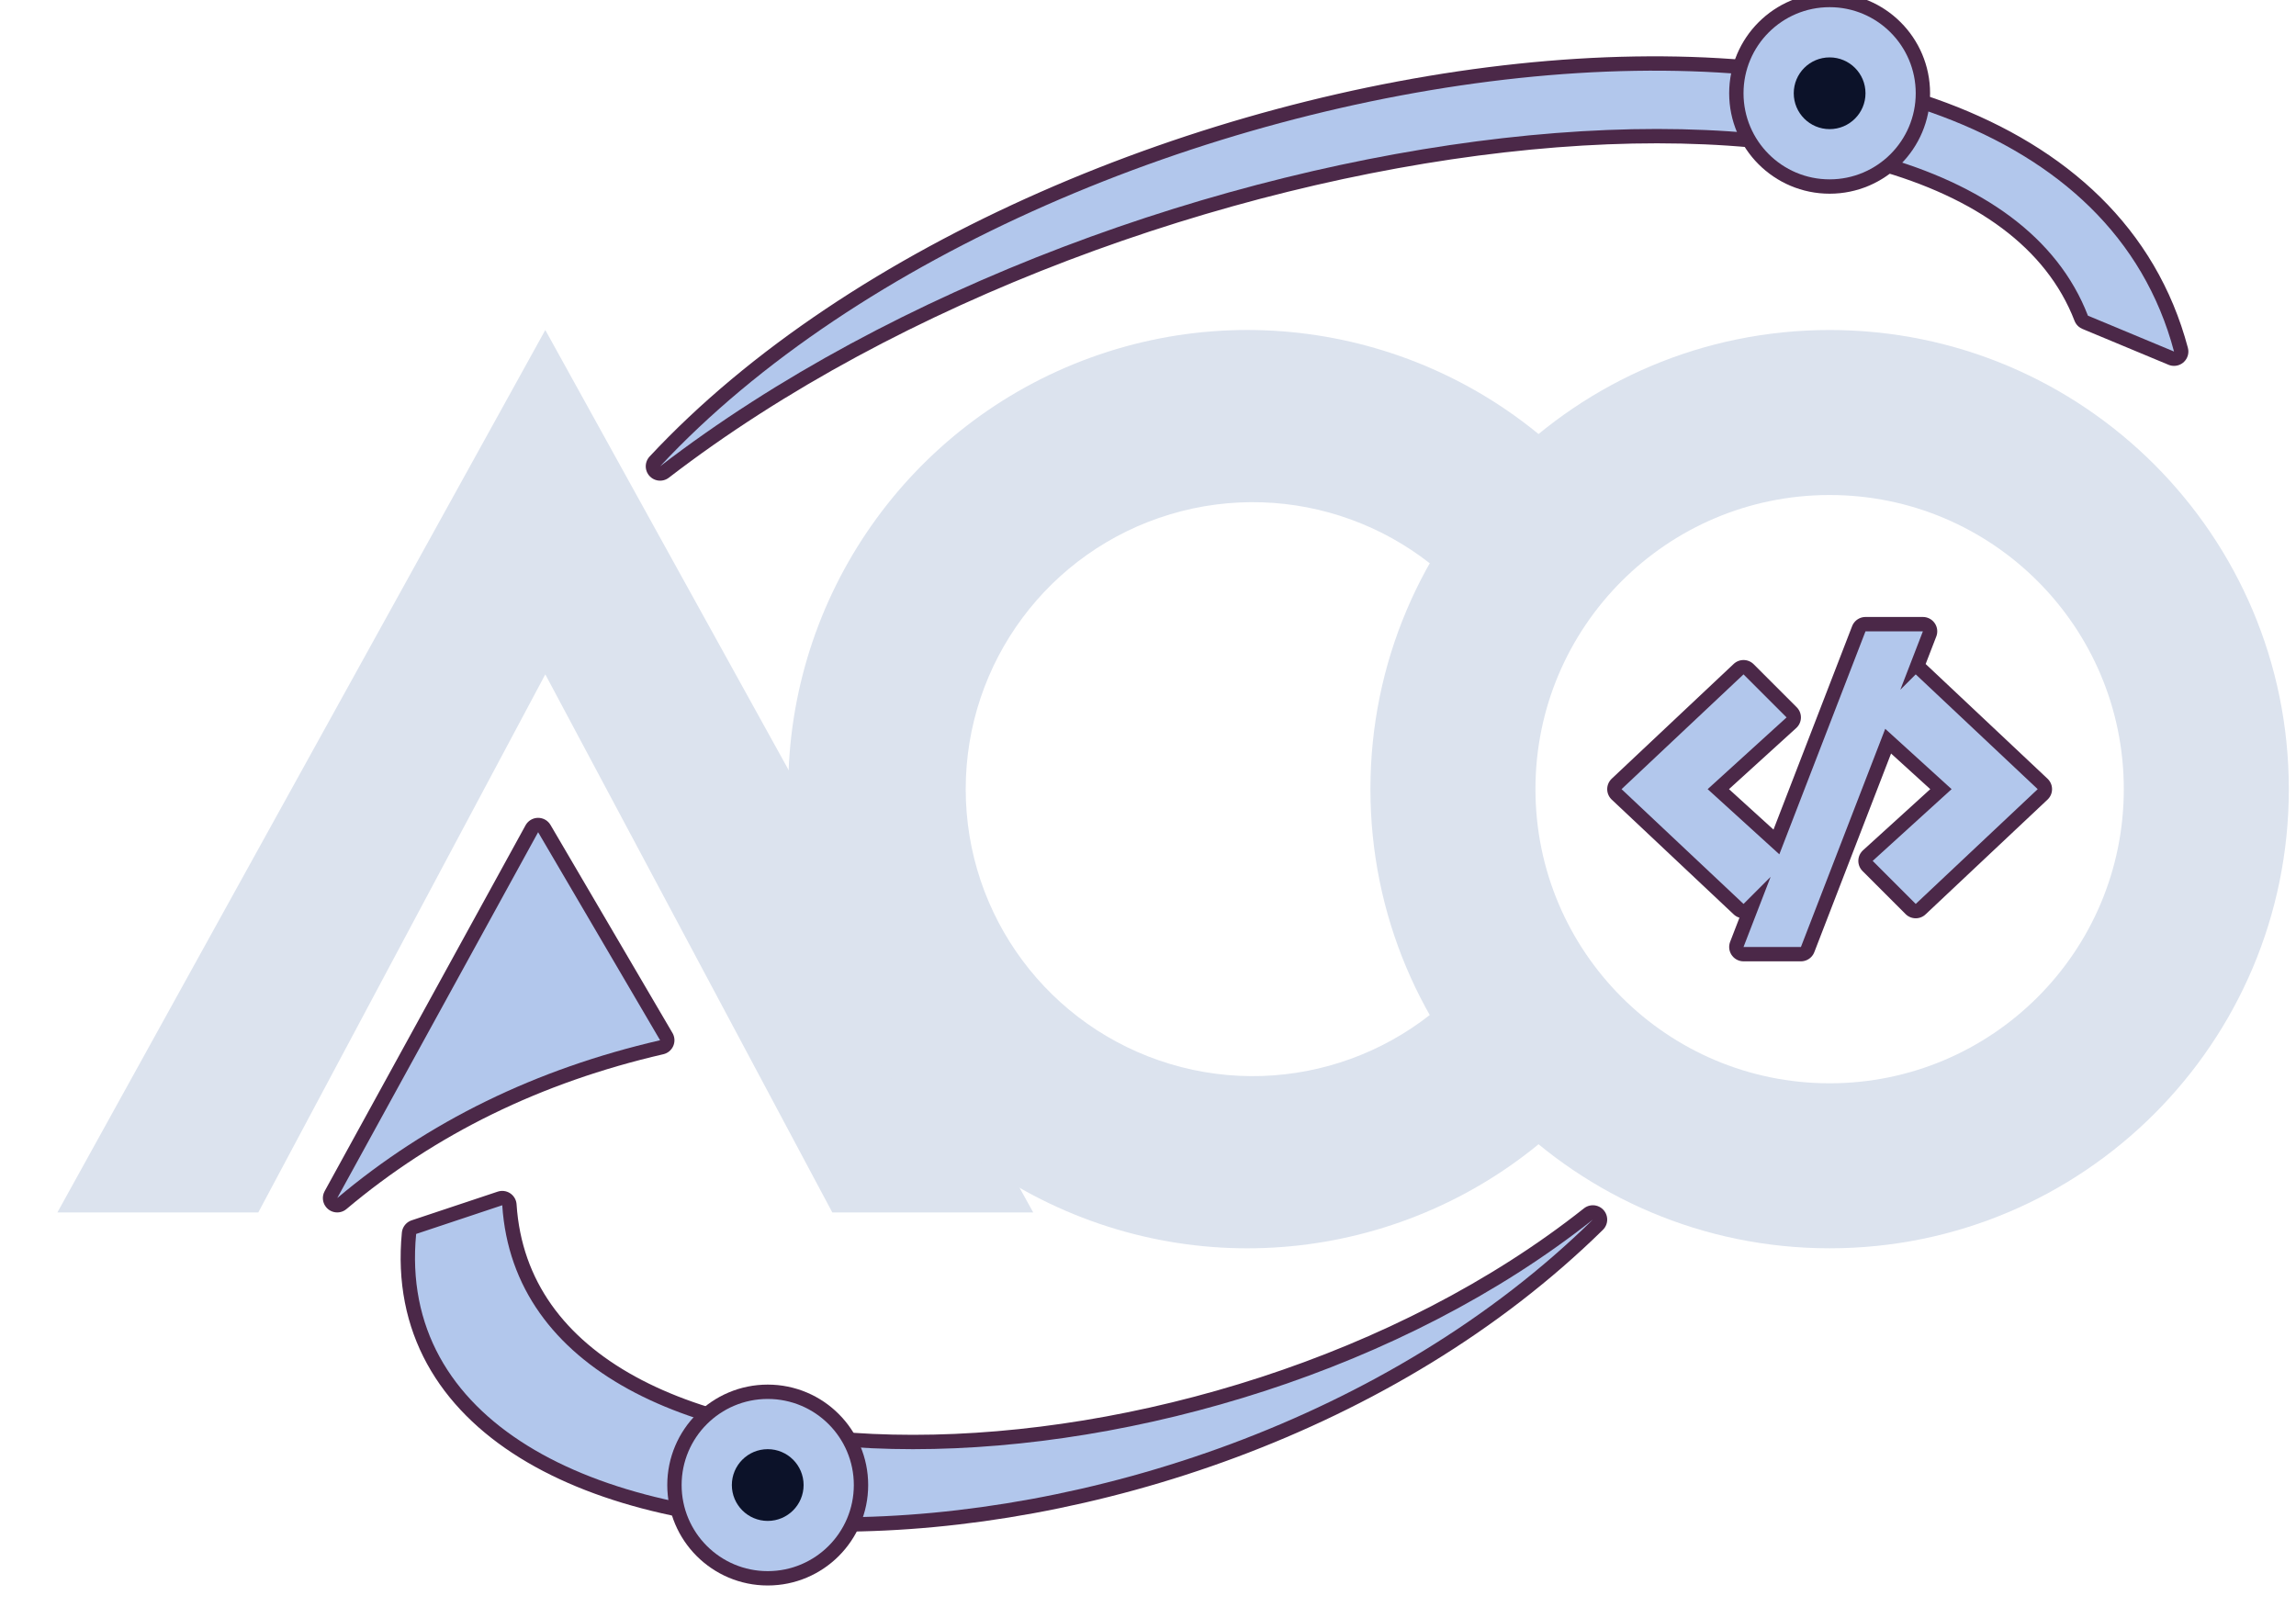
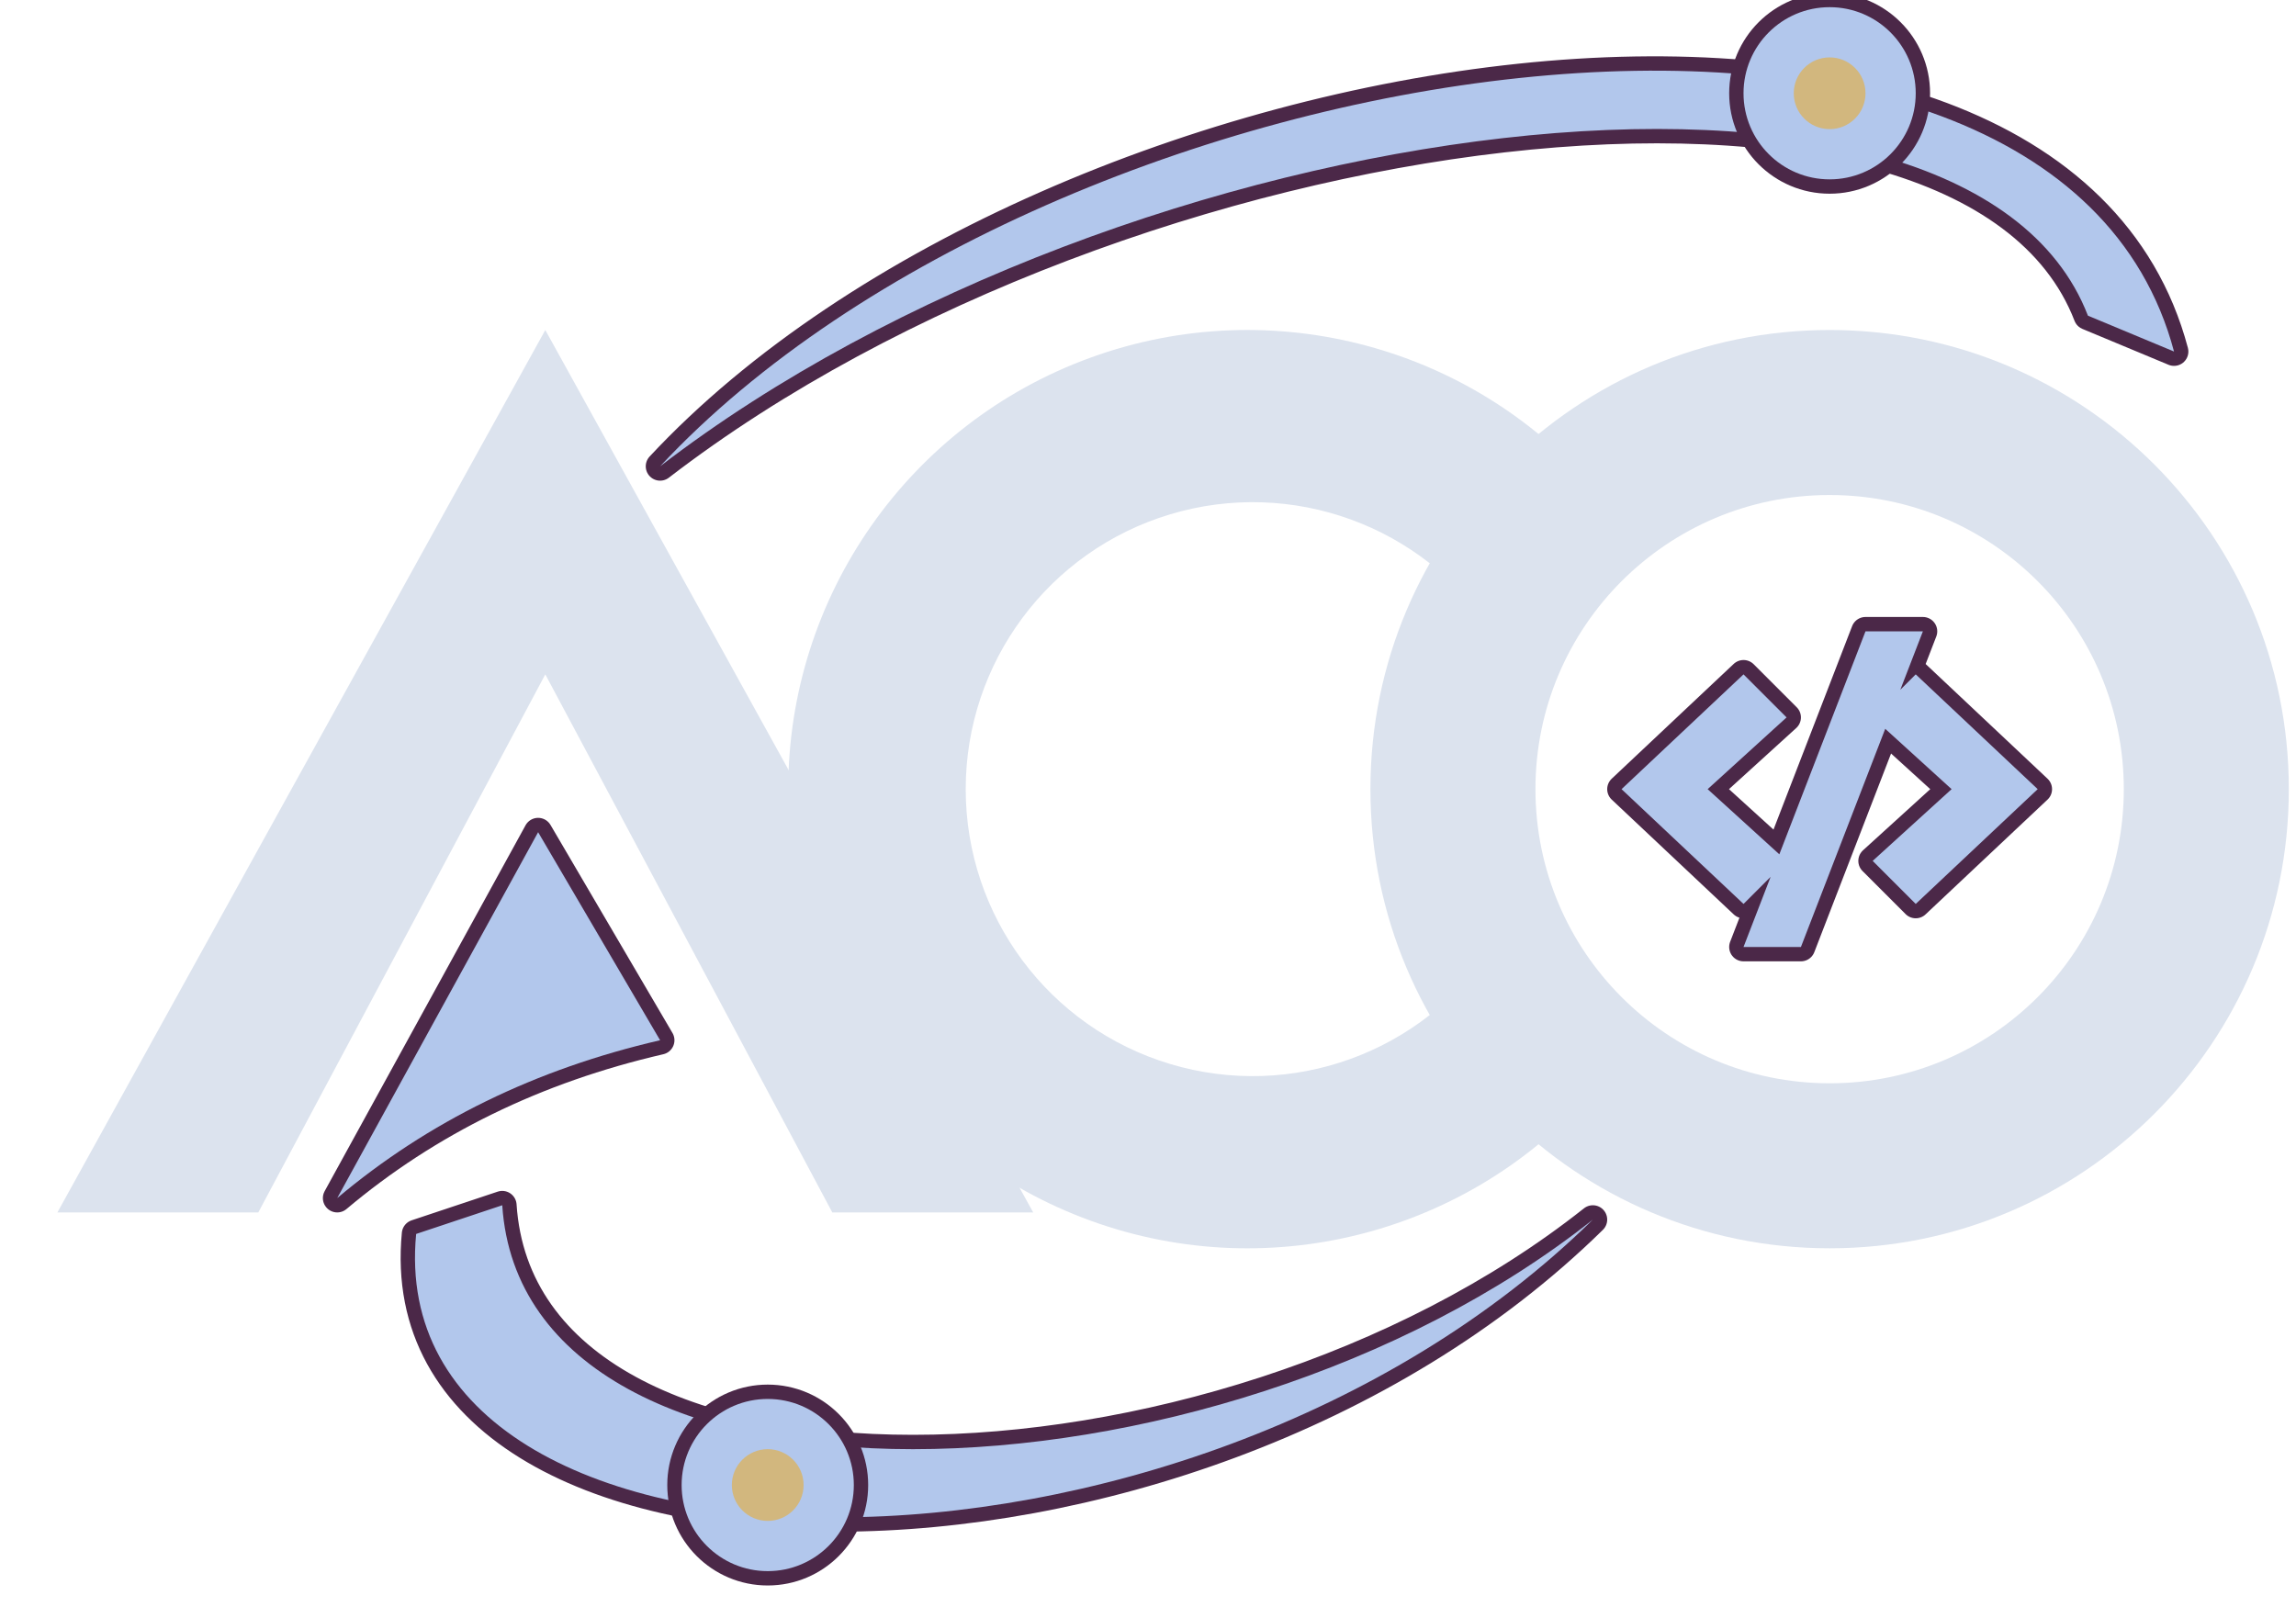
<svg xmlns="http://www.w3.org/2000/svg" viewBox="0 0 320 224">
  <g fill="#DCE3EE">
    <path d="M8 169 76 46 144 169H116L76 94 36 169Z" />
    <path d="M223 69A64 64 0 1 0 223 151L208 132A40 40 0 1 1 208 88Z" />
    <path fill-rule="evenodd" d="M255 46a64 64 0 1 0 0 128 64 64 0 0 0 0-128Zm0 23a41 41 0 1 1 0 82 41 41 0 0 1 0-82Z" />
  </g>
  <g fill="#B2C7EC" stroke="#4B2848" stroke-width="4" stroke-linejoin="round" paint-order="stroke">
    <path d="M47 167 75 116 92 145Q66 151 47 167Z" />
    <path d="M92 65C147 6 286-15 303 49L291 44C274 0 157 15 92 65Z" />
    <circle cx="255" cy="13" r="12" />
    <path d="M243 94 226 110 243 126 249 120 238 110 249 100Zm24 0-6 6 11 10-11 10 6 6 17-16Zm-7-6-17 44h8l17-44Z" />
  </g>
  <g fill="#B2C7EC" stroke="#4B2848" stroke-width="4" stroke-linejoin="round" paint-order="stroke">
    <path d="M58 172C53 224 165 226 222 170 169 212 73 214 70 168Z" />
    <circle cx="107" cy="207" r="12" />
  </g>
-   <g fill="#0c1229">
+   <g fill="#D2B77E">
    <circle cx="255" cy="13" r="5" />
    <circle cx="107" cy="207" r="5" />
  </g>
</svg>
